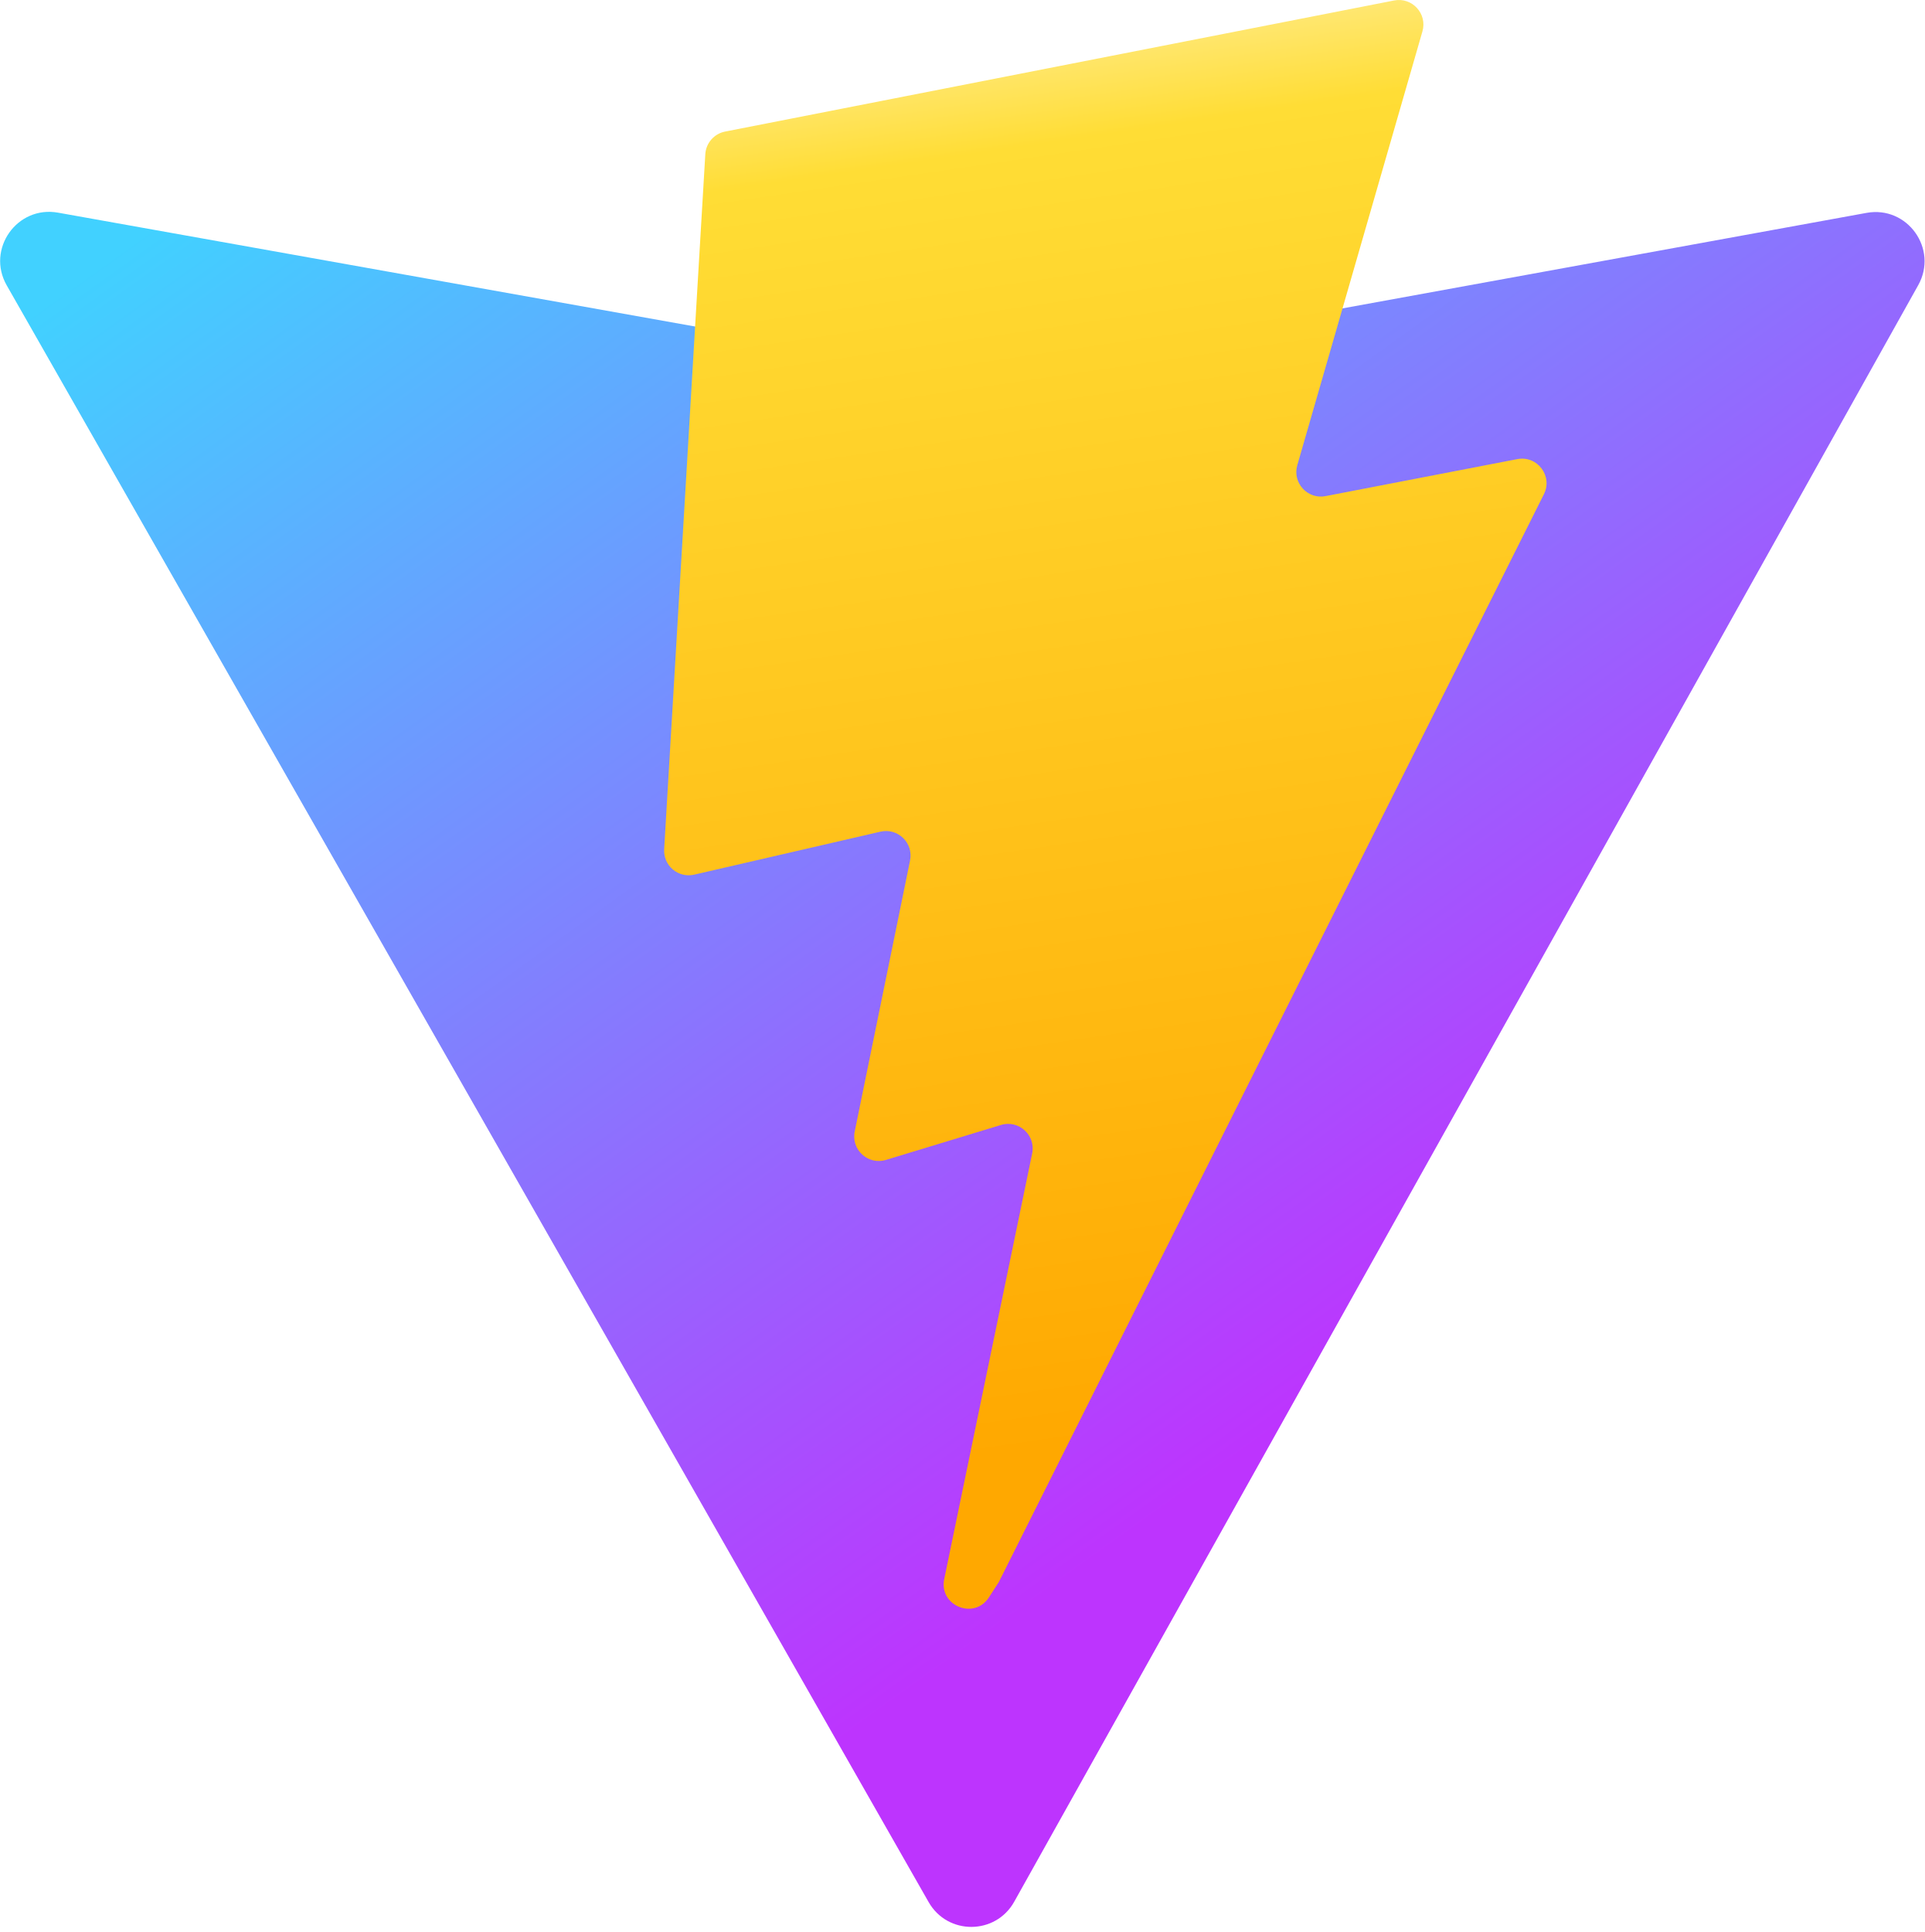
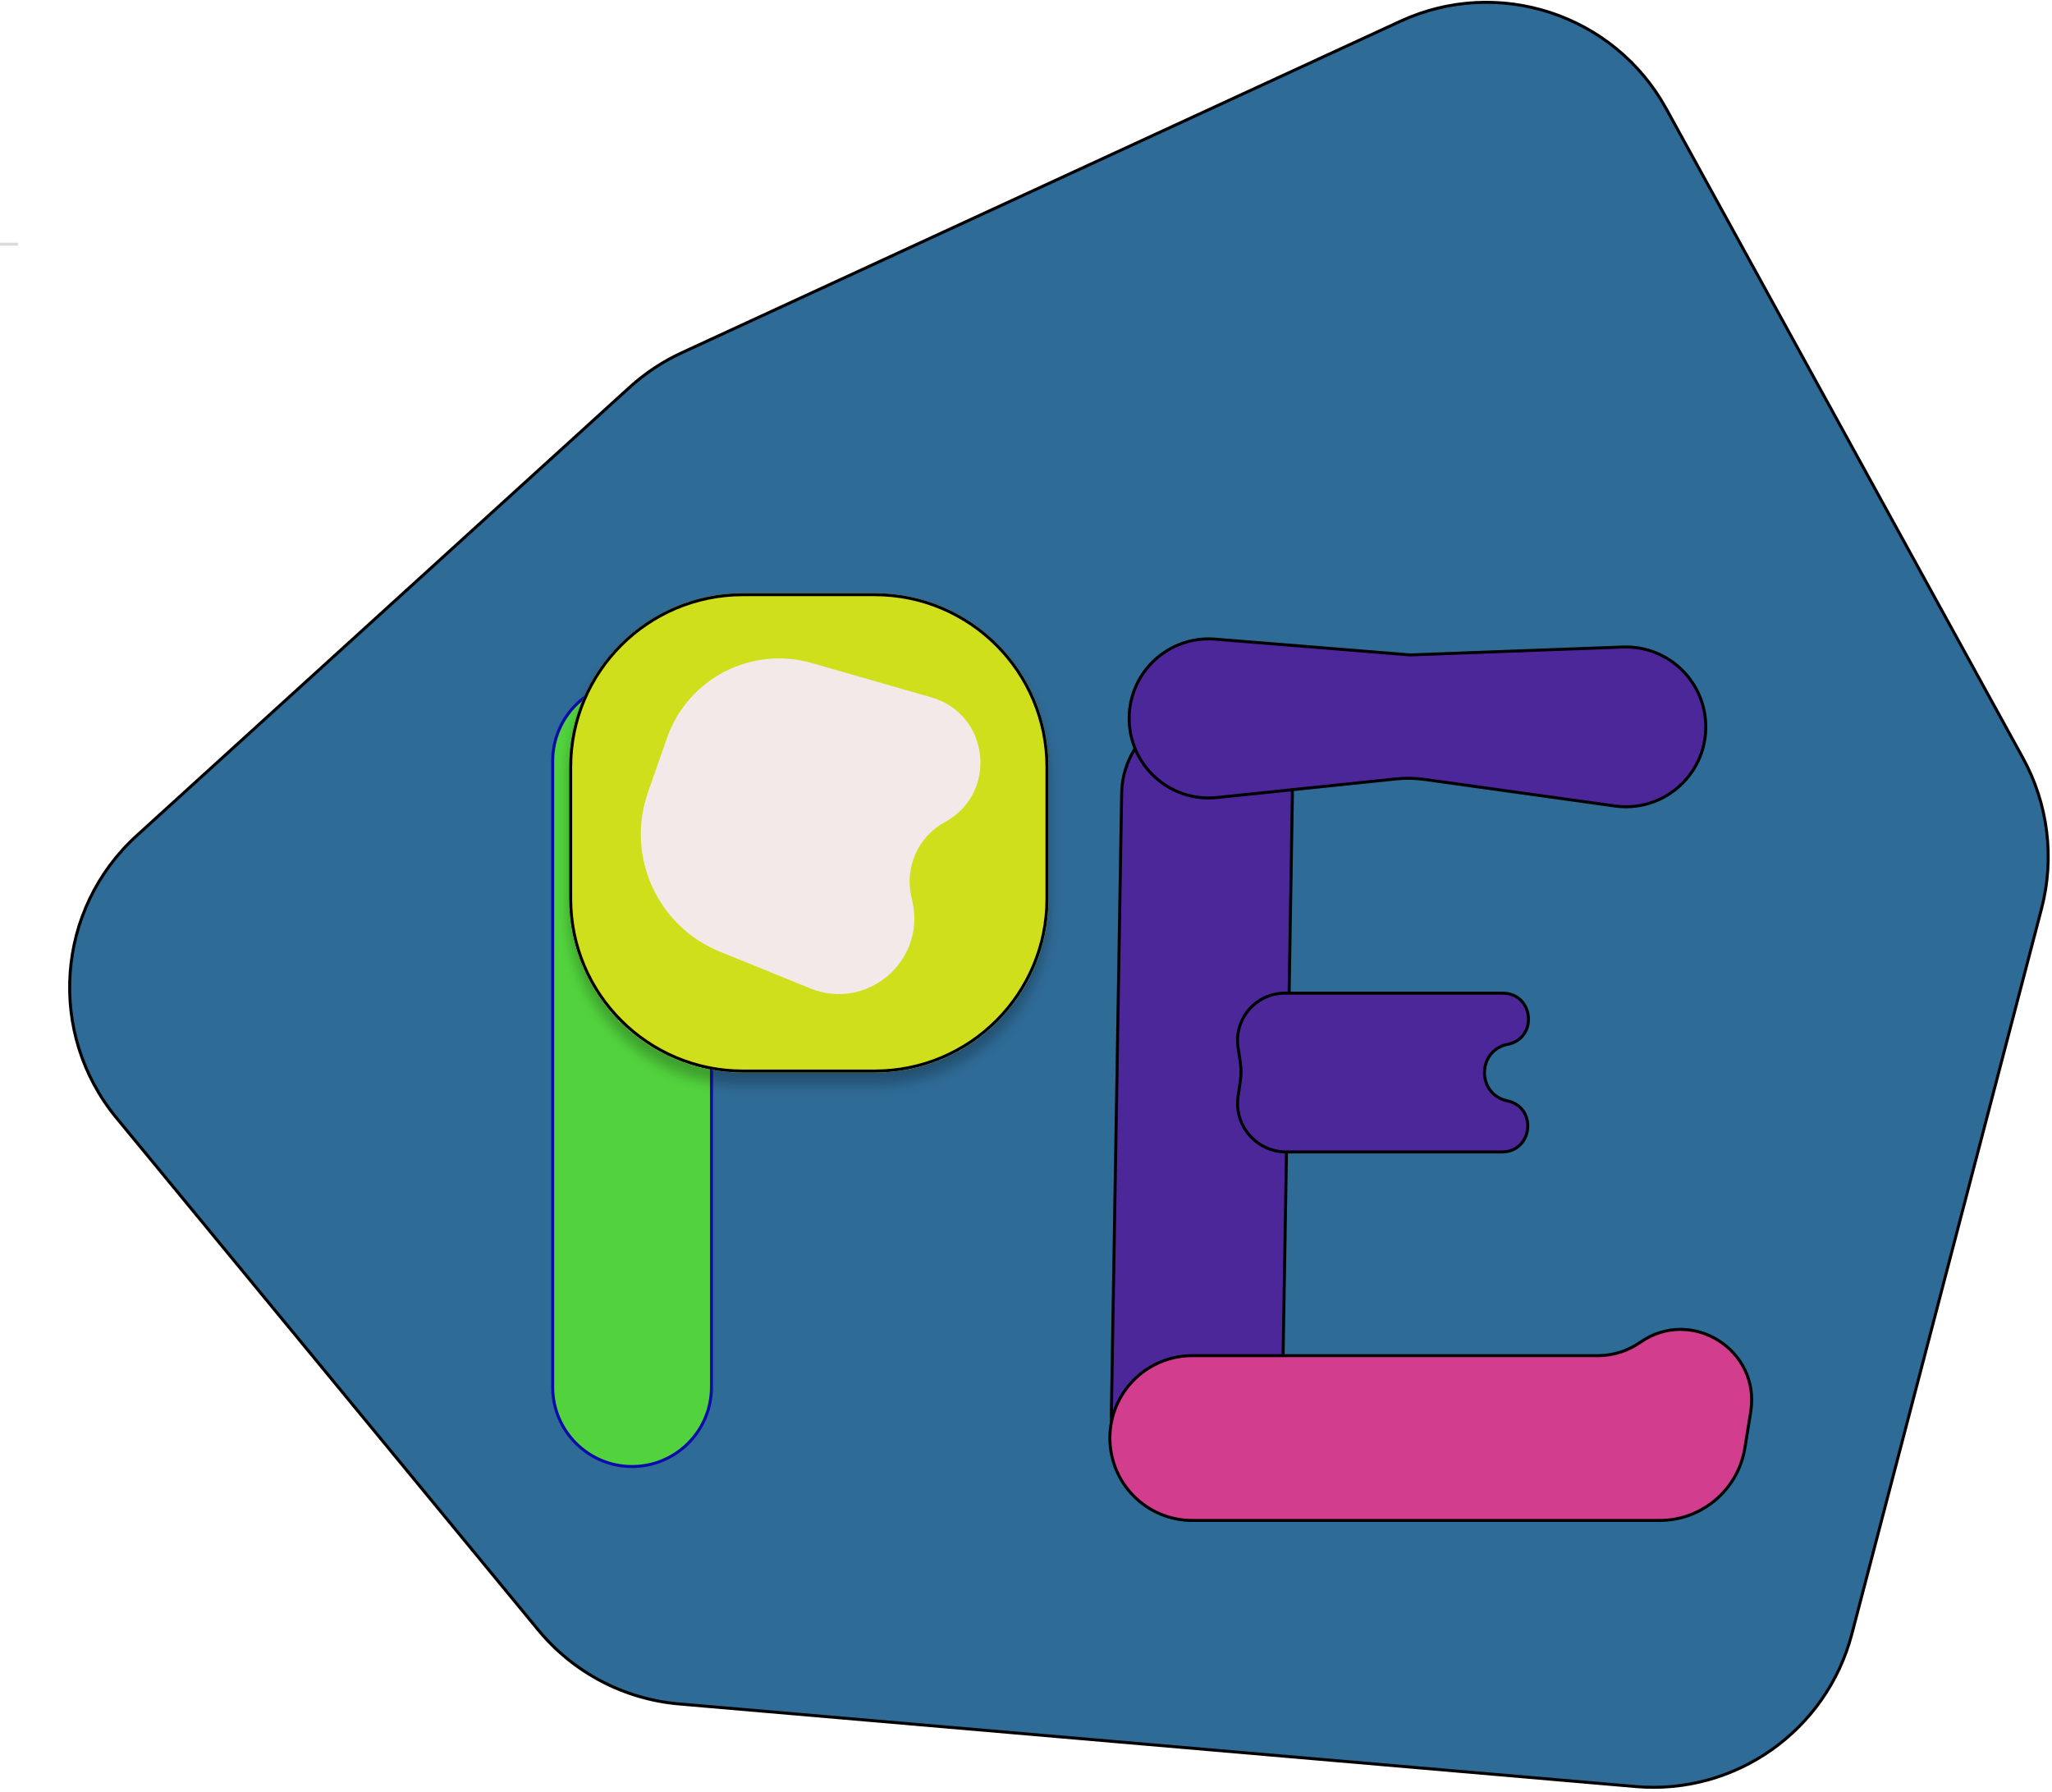
- <svg xmlns="http://www.w3.org/2000/svg" aria-hidden="true" role="img" class="iconify iconify--logos" width="31.88" height="32" preserveAspectRatio="xMidYMid meet" viewBox="0 0 256 257">
+ <svg xmlns="http://www.w3.org/2000/svg" width="685" height="598" viewBox="0 0 685 598" fill="none">
+   <path d="M556.223 36.301L675.269 252.978C683.707 268.335 685.938 286.343 681.505 303.295L618.182 545.41C609.739 577.693 579.262 599.195 546.017 596.324L226.651 568.742C208.31 567.158 191.379 558.258 179.674 544.049L38.882 373.138C15.657 344.944 18.64 303.486 45.663 278.909L210.191 129.271C215.367 124.563 221.235 120.676 227.589 117.745L467.496 7.084C500.155 -7.98 538.904 4.779 556.223 36.301Z" fill="#2F6B97" stroke="black" />
+   <rect x="184.5" y="227.5" width="53" height="262" rx="26.5" fill="#52D33D" stroke="#0D0AAA" />
+   <g filter="url(#filter0_d_0_1)">
+     <rect x="190" y="198" width="160" height="160" rx="58" fill="#CFDF1C" />
+     <rect x="190.5" y="198.5" width="159" height="159" rx="57.5" stroke="black" />
+   </g>
+   <path d="M222.676 246.297C229.615 226.484 250.807 215.524 270.986 221.314L310.904 232.767C330.355 238.347 333.244 264.71 315.463 274.37V274.37C306.603 279.184 302.001 289.282 304.181 299.127L304.609 301.06C309.005 320.921 289.306 337.558 270.461 329.9L240.325 317.653C219.421 309.158 208.858 285.756 216.316 264.46L222.676 246.297Z" fill="#F4E9E9" />
+   <path d="M431.424 265.694L427.989 472.665C427.728 488.403 414.758 500.95 399.02 500.689C383.282 500.427 370.736 487.458 370.997 471.72L374.432 264.748C374.693 249.01 387.663 236.464 403.401 236.725C419.139 236.986 431.685 249.956 431.424 265.694Z" fill="#4C279A" stroke="black" />
+   <rect y="81" width="6" height="1" fill="#D9D9D9" />
+   <path d="M470.739 218.602L470.769 218.604L470.798 218.603L541.77 215.967C557.086 215.398 569.729 227.827 569.422 243.151C569.101 259.127 554.899 271.236 539.073 269.027L475.55 260.161C472.388 259.72 469.183 259.663 466.006 259.994L406.231 266.207C390.354 267.857 376.62 255.225 376.94 239.266C377.247 223.972 390.38 212.1 405.627 213.334L470.739 218.602Z" fill="#4C279A" stroke="black" />
+   <path d="M428.926 331.5H501.607C512.027 331.5 513.512 346.547 503.291 348.586C493.037 350.632 492.939 365.261 503.166 367.439C513.291 369.596 511.722 384.5 501.369 384.5H429.342C419.452 384.5 411.867 375.721 413.302 365.935L414.051 360.833C414.352 358.777 414.349 356.688 414.042 354.633L413.295 349.644C411.866 340.09 419.266 331.5 428.926 331.5Z" fill="#4C279A" stroke="black" />
+   <path d="M584.424 471.23L582.483 483.264C580.23 497.232 568.173 507.5 554.024 507.5H398C382.812 507.5 370.5 495.188 370.5 480C370.5 464.812 382.812 452.5 398 452.5H473H533.4C538.45 452.5 543.377 450.95 547.518 448.06C564.654 436.096 587.752 450.598 584.424 471.23Z" fill="#D33D8E" stroke="black" />
  <defs>
-     <linearGradient id="IconifyId1813088fe1fbc01fb466" x1="-.828%" x2="57.636%" y1="7.652%" y2="78.411%">
-       <stop offset="0%" stop-color="#41D1FF" />
-       <stop offset="100%" stop-color="#BD34FE" />
-     </linearGradient>
-     <linearGradient id="IconifyId1813088fe1fbc01fb467" x1="43.376%" x2="50.316%" y1="2.242%" y2="89.03%">
-       <stop offset="0%" stop-color="#FFEA83" />
-       <stop offset="8.333%" stop-color="#FFDD35" />
-       <stop offset="100%" stop-color="#FFA800" />
-     </linearGradient>
+     <filter id="filter0_d_0_1" x="186" y="198" width="168" height="168" filterUnits="userSpaceOnUse" color-interpolation-filters="sRGB">
+       <feFlood flood-opacity="0" result="BackgroundImageFix" />
+       <feColorMatrix in="SourceAlpha" type="matrix" values="0 0 0 0 0 0 0 0 0 0 0 0 0 0 0 0 0 0 127 0" result="hardAlpha" />
+       <feOffset dy="4" />
+       <feGaussianBlur stdDeviation="2" />
+       <feComposite in2="hardAlpha" operator="out" />
+       <feColorMatrix type="matrix" values="0 0 0 0 0 0 0 0 0 0 0 0 0 0 0 0 0 0 0.25 0" />
+       <feBlend mode="normal" in2="BackgroundImageFix" result="effect1_dropShadow_0_1" />
+       <feBlend mode="normal" in="SourceGraphic" in2="effect1_dropShadow_0_1" result="shape" />
+     </filter>
  </defs>
-   <path fill="url(#IconifyId1813088fe1fbc01fb466)" d="M255.153 37.938L134.897 252.976c-2.483 4.44-8.862 4.466-11.382.048L.875 37.958c-2.746-4.814 1.371-10.646 6.827-9.67l120.385 21.517a6.537 6.537 0 0 0 2.322-.004l117.867-21.483c5.438-.991 9.574 4.796 6.877 9.62Z" />
-   <path fill="url(#IconifyId1813088fe1fbc01fb467)" d="M185.432.063L96.44 17.501a3.268 3.268 0 0 0-2.634 3.014l-5.474 92.456a3.268 3.268 0 0 0 3.997 3.378l24.777-5.718c2.318-.535 4.413 1.507 3.936 3.838l-7.361 36.047c-.495 2.426 1.782 4.5 4.151 3.78l15.304-4.649c2.372-.72 4.652 1.36 4.15 3.788l-11.698 56.621c-.732 3.542 3.979 5.473 5.943 2.437l1.313-2.028l72.516-144.72c1.215-2.423-.88-5.186-3.54-4.672l-25.505 4.922c-2.396.462-4.435-1.77-3.759-4.114l16.646-57.705c.677-2.35-1.37-4.583-3.769-4.113Z" />
</svg>
